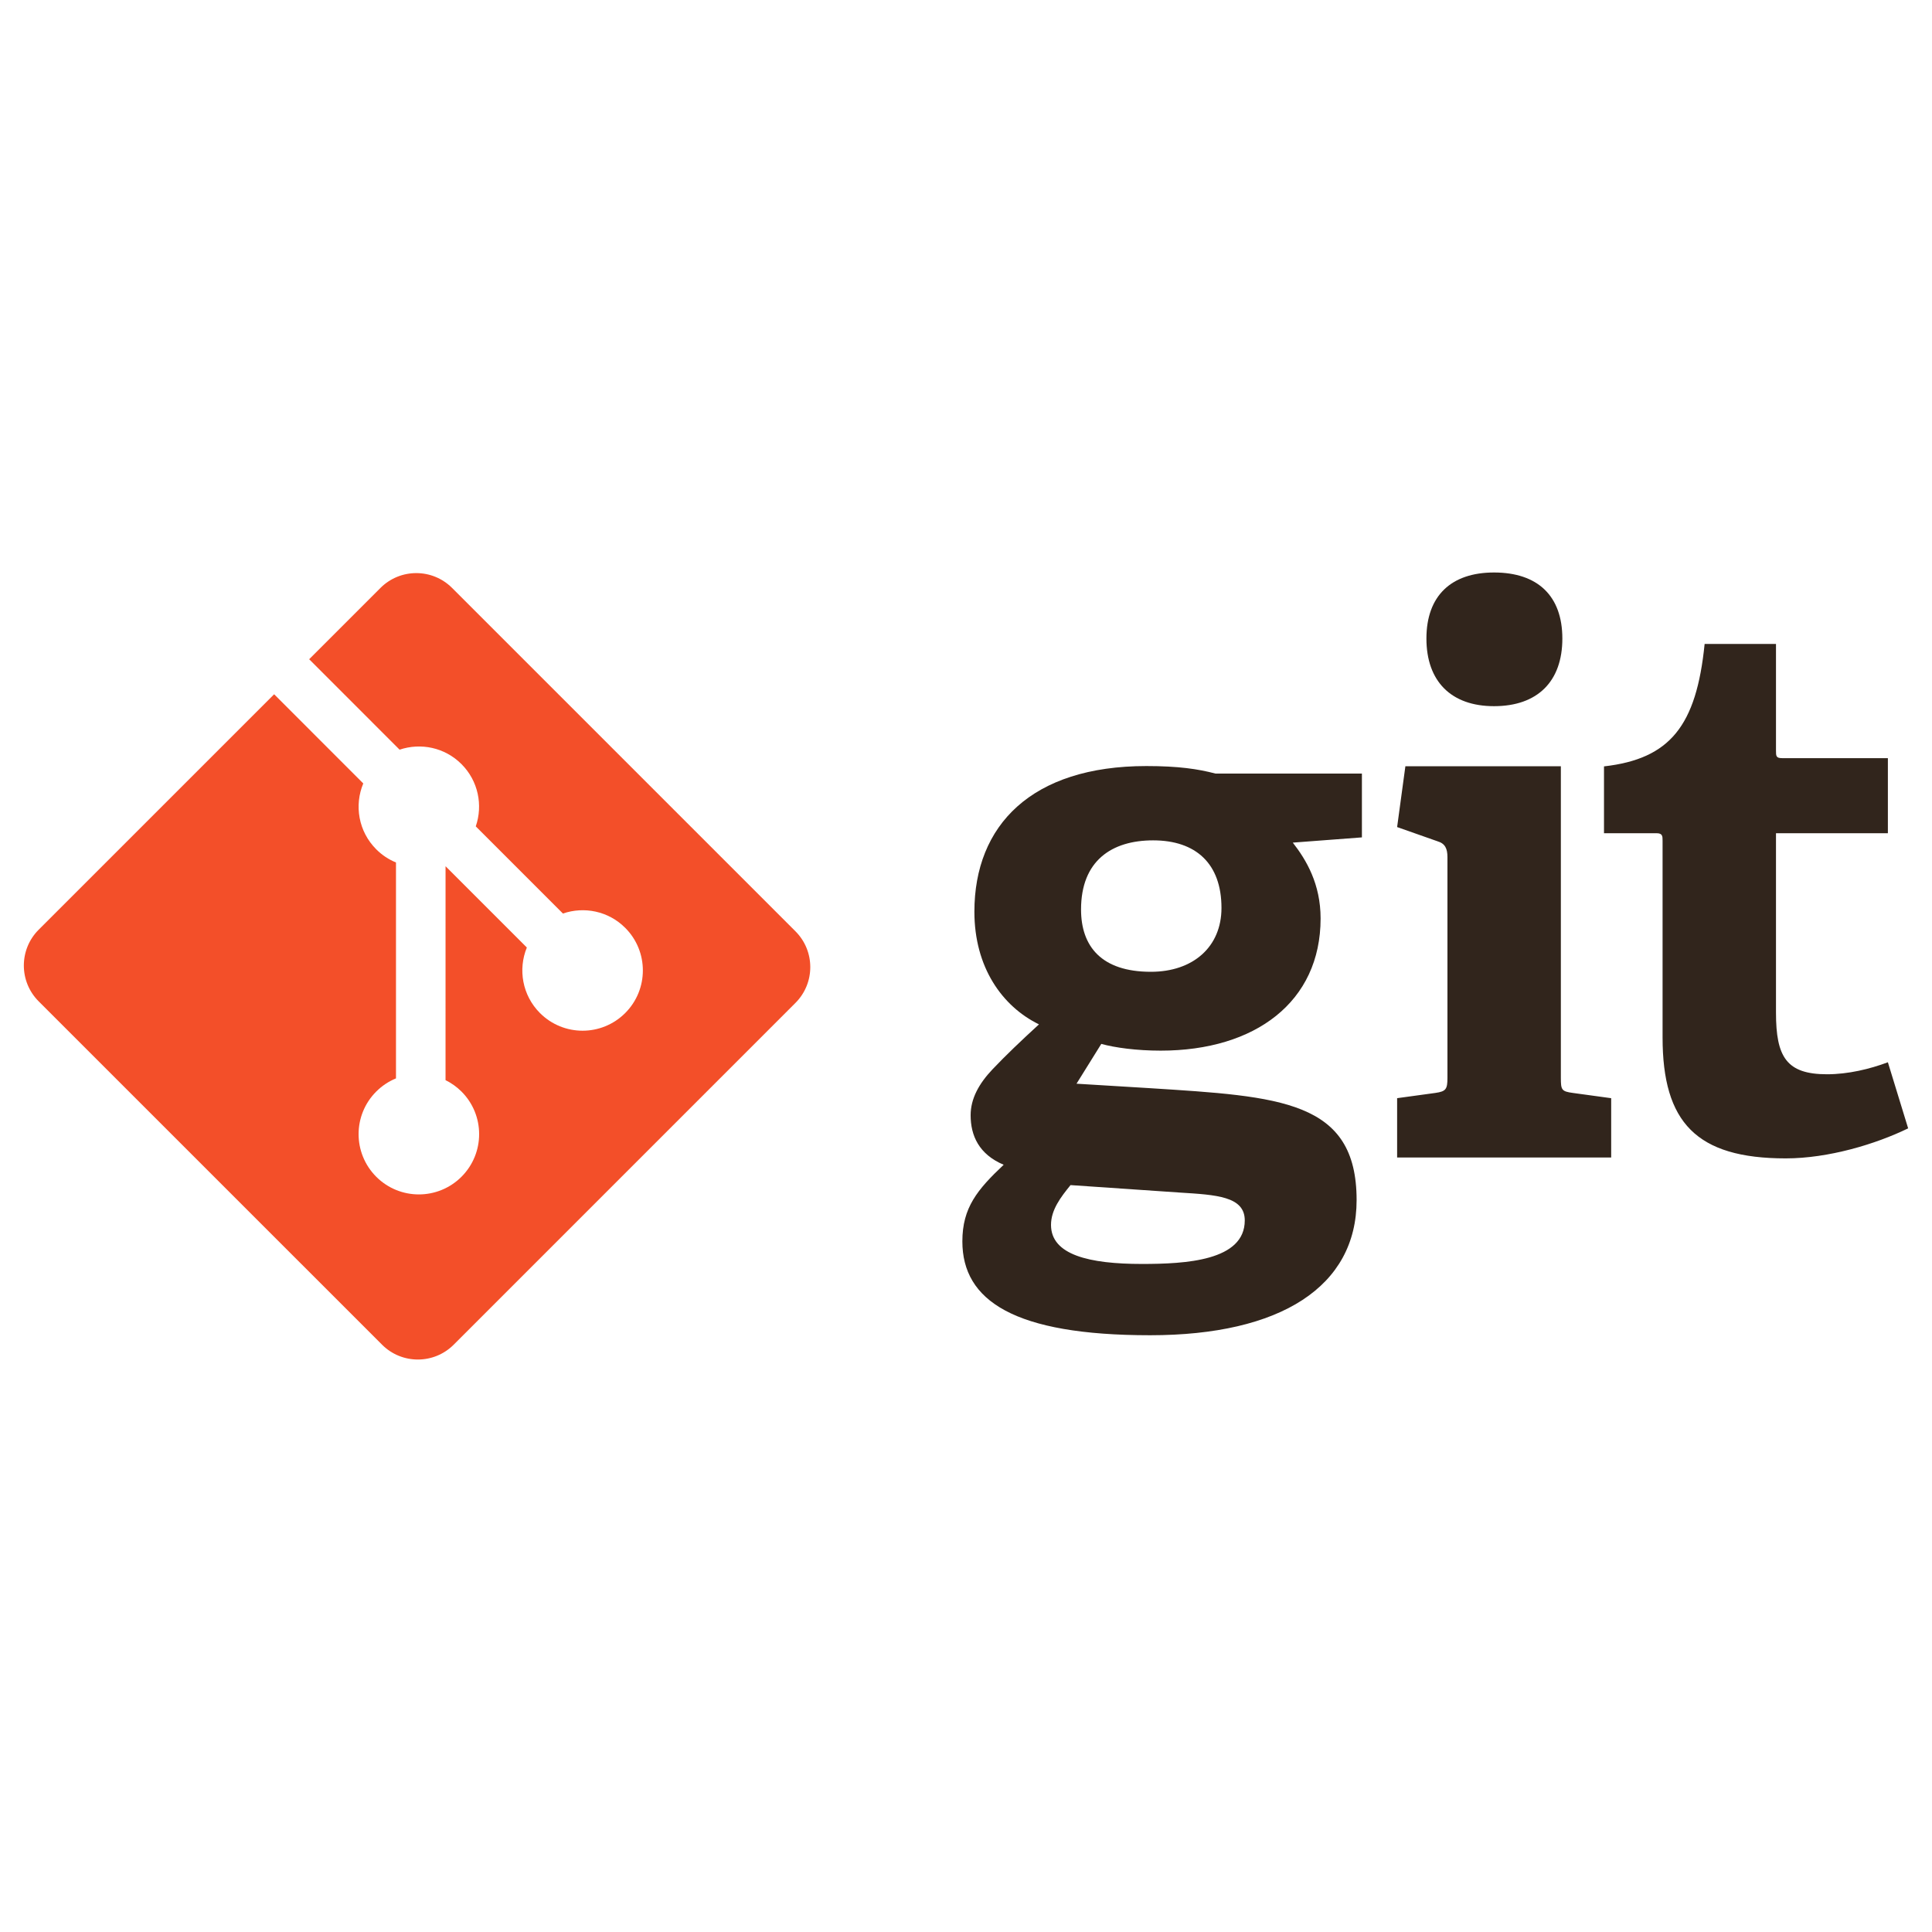
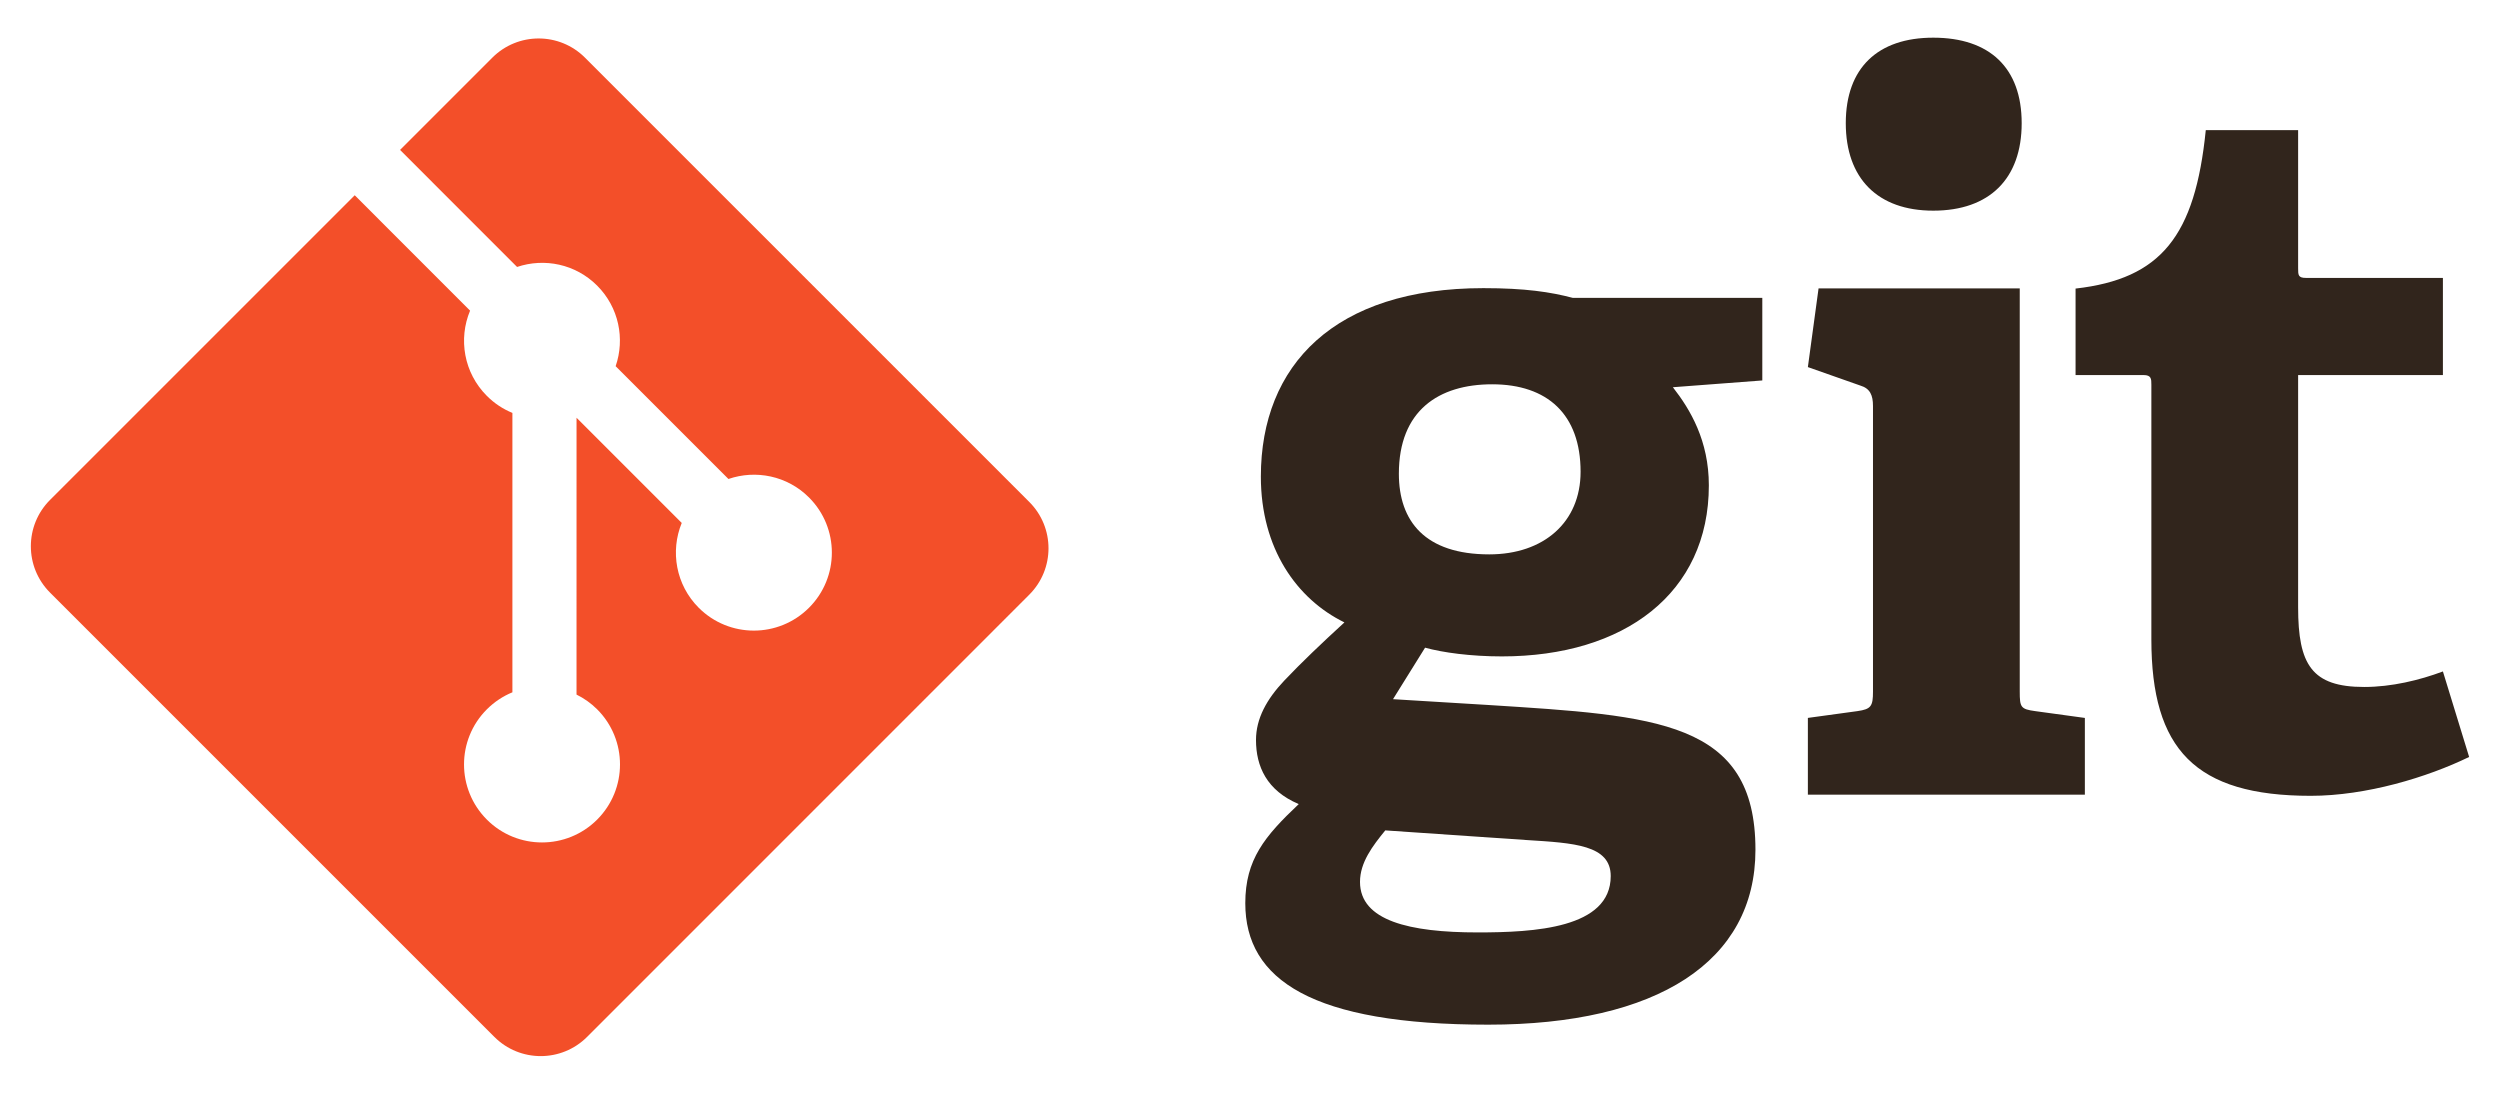
- <svg xmlns="http://www.w3.org/2000/svg" viewBox="0 0 128 128">
+ <svg xmlns="http://www.w3.org/2000/svg" viewBox="0 36 128 56">
  <path fill="#31251C" d="M76.397 55.676c-2.737 0-4.775 1.344-4.775 4.579 0 2.437 1.343 4.129 4.628 4.129 2.784 0 4.676-1.641 4.676-4.23 0-2.934-1.693-4.478-4.529-4.478zm-5.471 22.84c-.648.795-1.294 1.64-1.294 2.637 0 1.989 2.536 2.587 6.021 2.587 2.885 0 6.816-.202 6.816-2.885 0-1.595-1.892-1.693-4.281-1.843l-7.262-.496zm14.725-22.69c.895 1.145 1.842 2.737 1.842 5.026 0 5.522-4.329 8.756-10.597 8.756-1.594 0-3.037-.198-3.932-.447l-1.642 2.637 4.875.297c8.608.549 13.682.798 13.682 7.413 0 5.723-5.024 8.955-13.682 8.955-9.006 0-12.438-2.289-12.438-6.218 0-2.24.996-3.431 2.737-5.076-1.643-.694-2.189-1.937-2.189-3.281 0-1.095.547-2.09 1.443-3.036.896-.944 1.891-1.891 3.084-2.985-2.438-1.194-4.278-3.781-4.278-7.464 0-5.721 3.781-9.65 11.393-9.65 2.14 0 3.435.197 4.578.498h9.703v4.228l-4.579.347zM98.983 46.786c-2.837 0-4.479-1.643-4.479-4.48 0-2.833 1.642-4.377 4.479-4.377 2.886 0 4.527 1.543 4.527 4.377.001 2.837-1.641 4.48-4.527 4.48zm-6.42 29.9v-3.929l2.539-.348c.696-.1.795-.249.795-.997v-14.627c0-.546-.148-.896-.647-1.044l-2.687-.946.547-4.028h10.301v20.646c0 .798.048.896.796.997l2.538.348v3.929h-14.182v-.001zM126.42 74.756c-2.141 1.043-5.274 1.99-8.112 1.99-5.92 0-8.158-2.386-8.158-8.011v-13.035c0-.297 0-.497-.399-.497h-3.482v-4.428c4.38-.499 6.12-2.688 6.667-8.111h4.728v7.067c0 .347 0 .498.398.498h7.015v4.975h-7.413v11.89c0 2.935.697 4.079 3.383 4.079 1.395 0 2.836-.347 4.03-.795l1.343 4.378z" />
  <path fill="#F34F29" d="M52.7 61.7l-22.749-22.748c-1.309-1.31-3.434-1.31-4.744 0l-4.724 4.724 5.991 5.992c1.394-.47 2.99-.155 4.1.956 1.116 1.117 1.429 2.727.947 4.125l5.775 5.775c1.396-.481 3.009-.17 4.125.947 1.56 1.559 1.56 4.086 0 5.646-1.561 1.56-4.087 1.56-5.647 0-1.173-1.174-1.463-2.897-.869-4.342l-5.386-5.386-.001 14.174c.381.188.739.438 1.056.754 1.56 1.559 1.56 4.085 0 5.647-1.56 1.559-4.088 1.559-5.646 0-1.56-1.562-1.56-4.088 0-5.647.386-.385.831-.676 1.307-.871v-14.305c-.476-.194-.921-.484-1.307-.871-1.182-1.181-1.466-2.914-.86-4.365l-5.906-5.908-15.599 15.598c-1.311 1.311-1.311 3.436 0 4.747l22.749 22.748c1.31 1.31 3.434 1.31 4.746 0l22.642-22.644c1.311-1.31 1.311-3.436 0-4.746z" />
  <path fill="none" d="M1.58 37.928h124.84v52.143h-124.84z" />
</svg>
